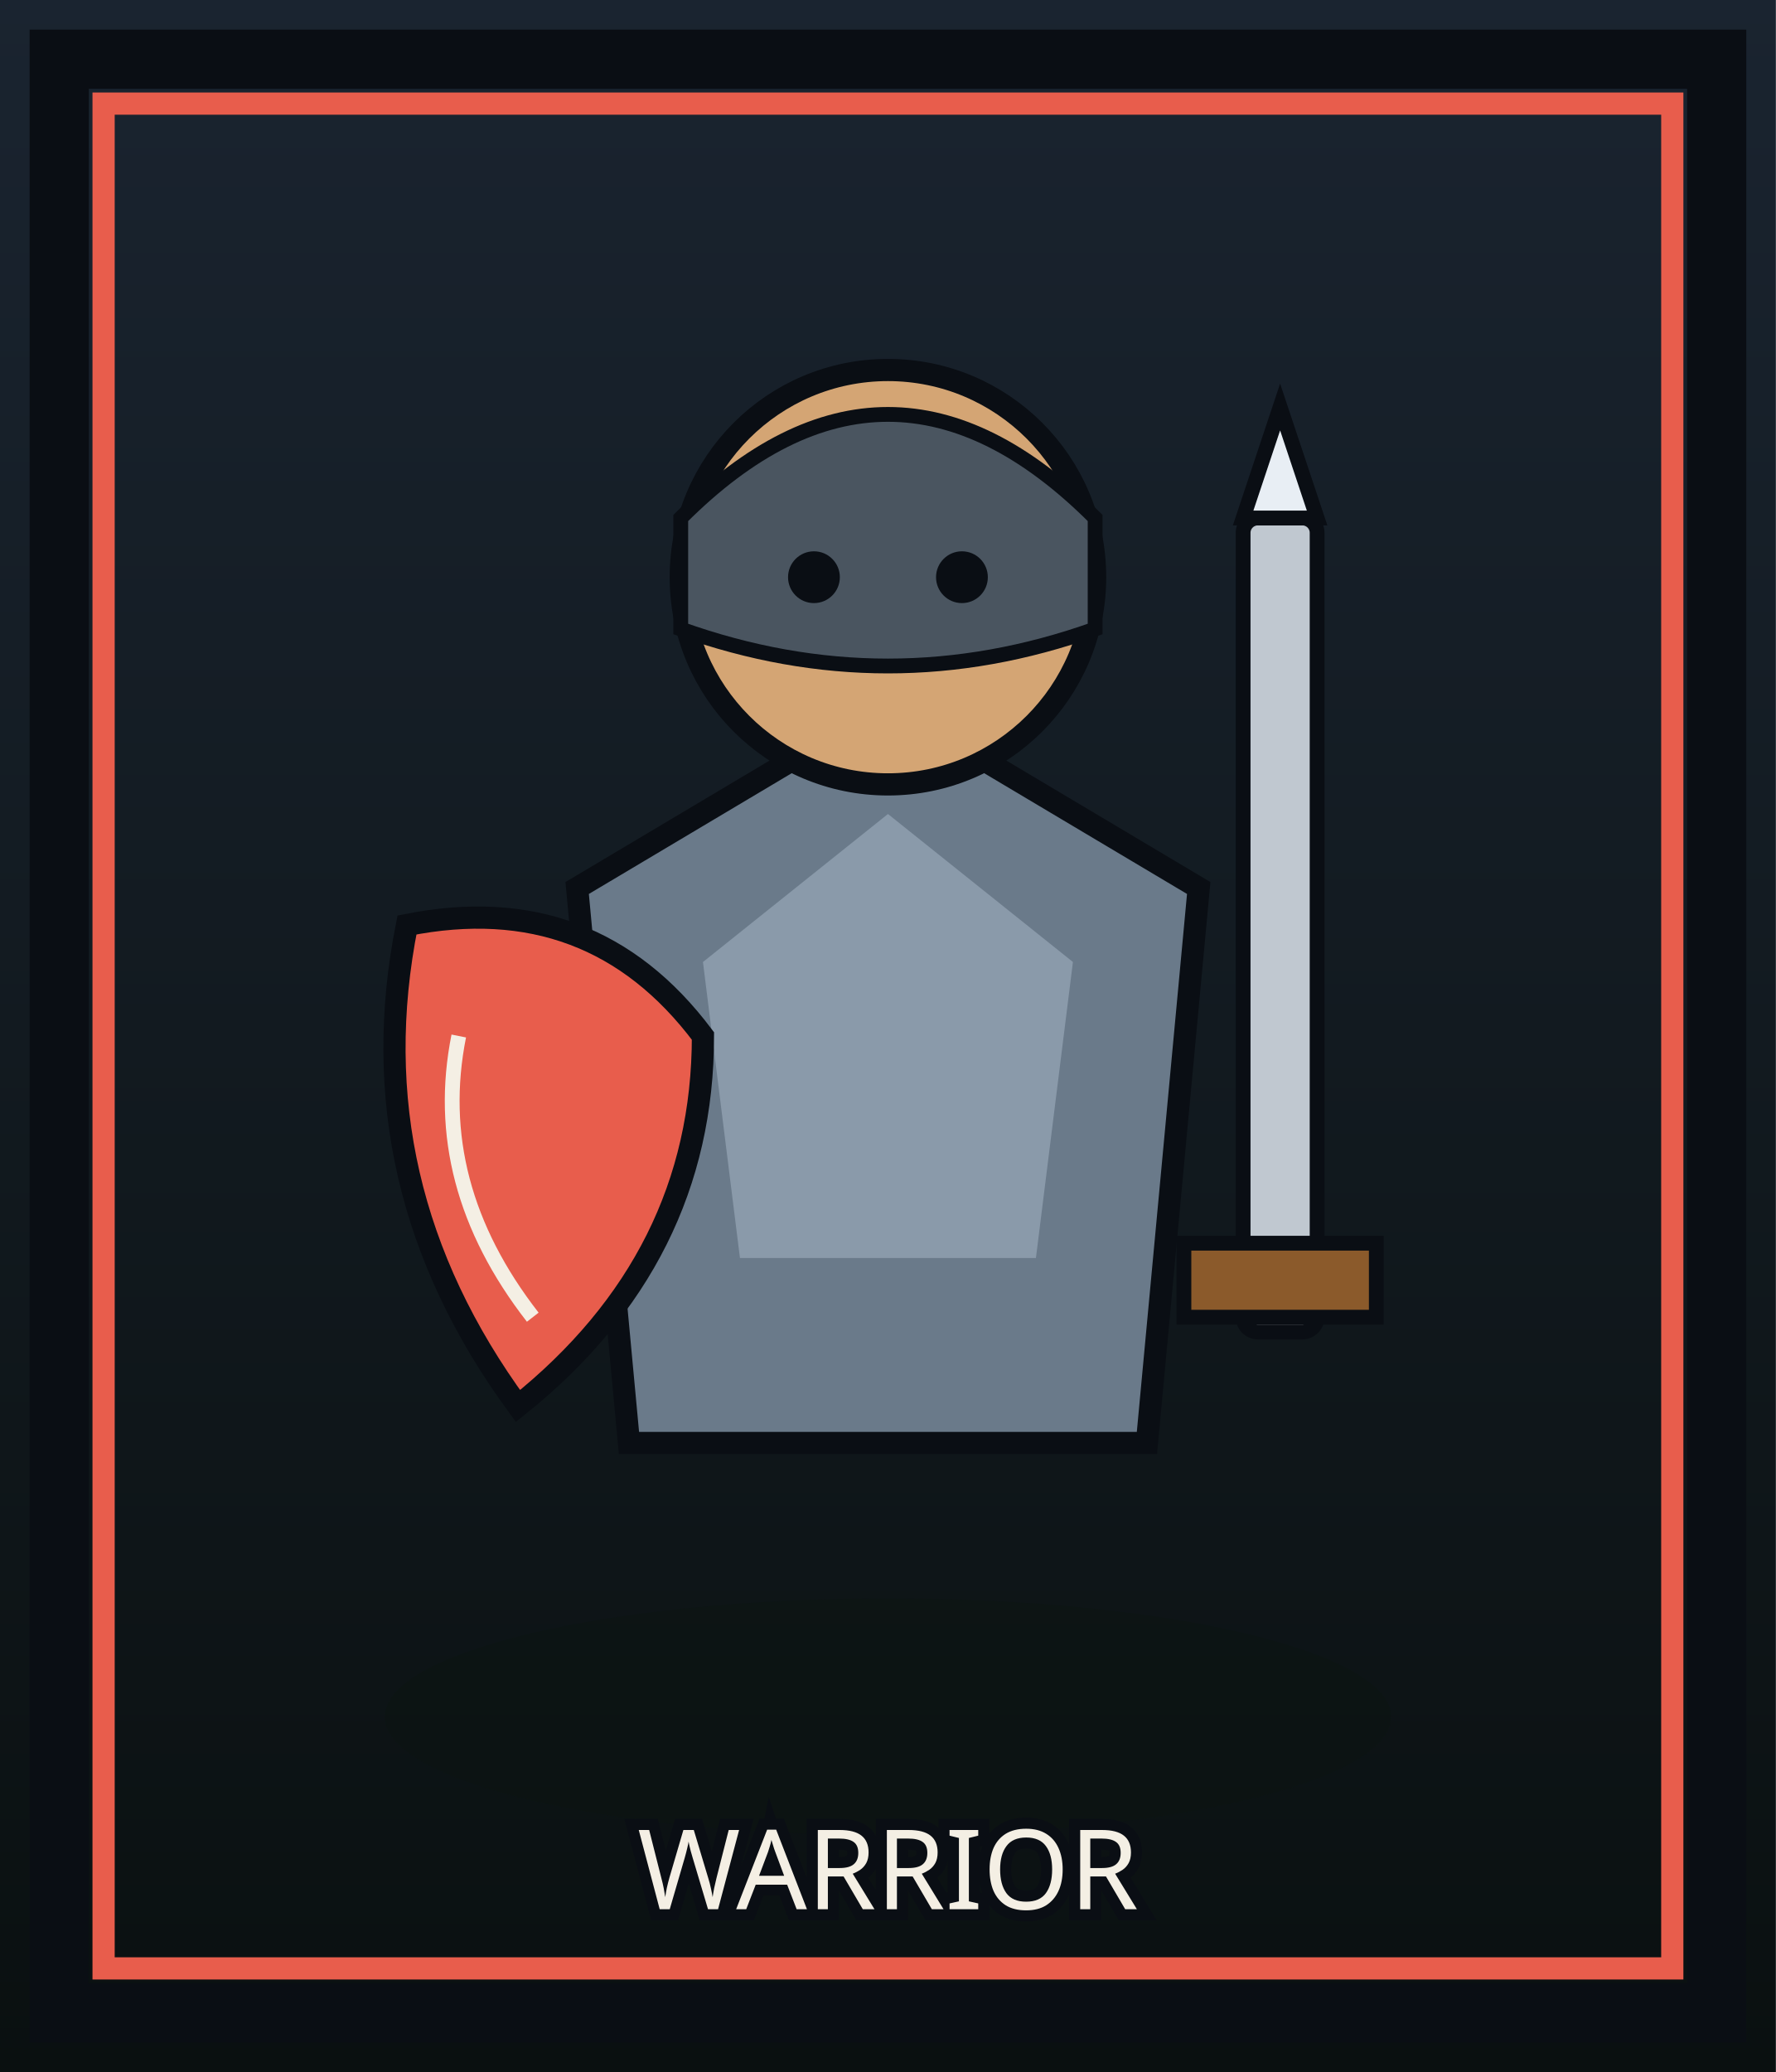
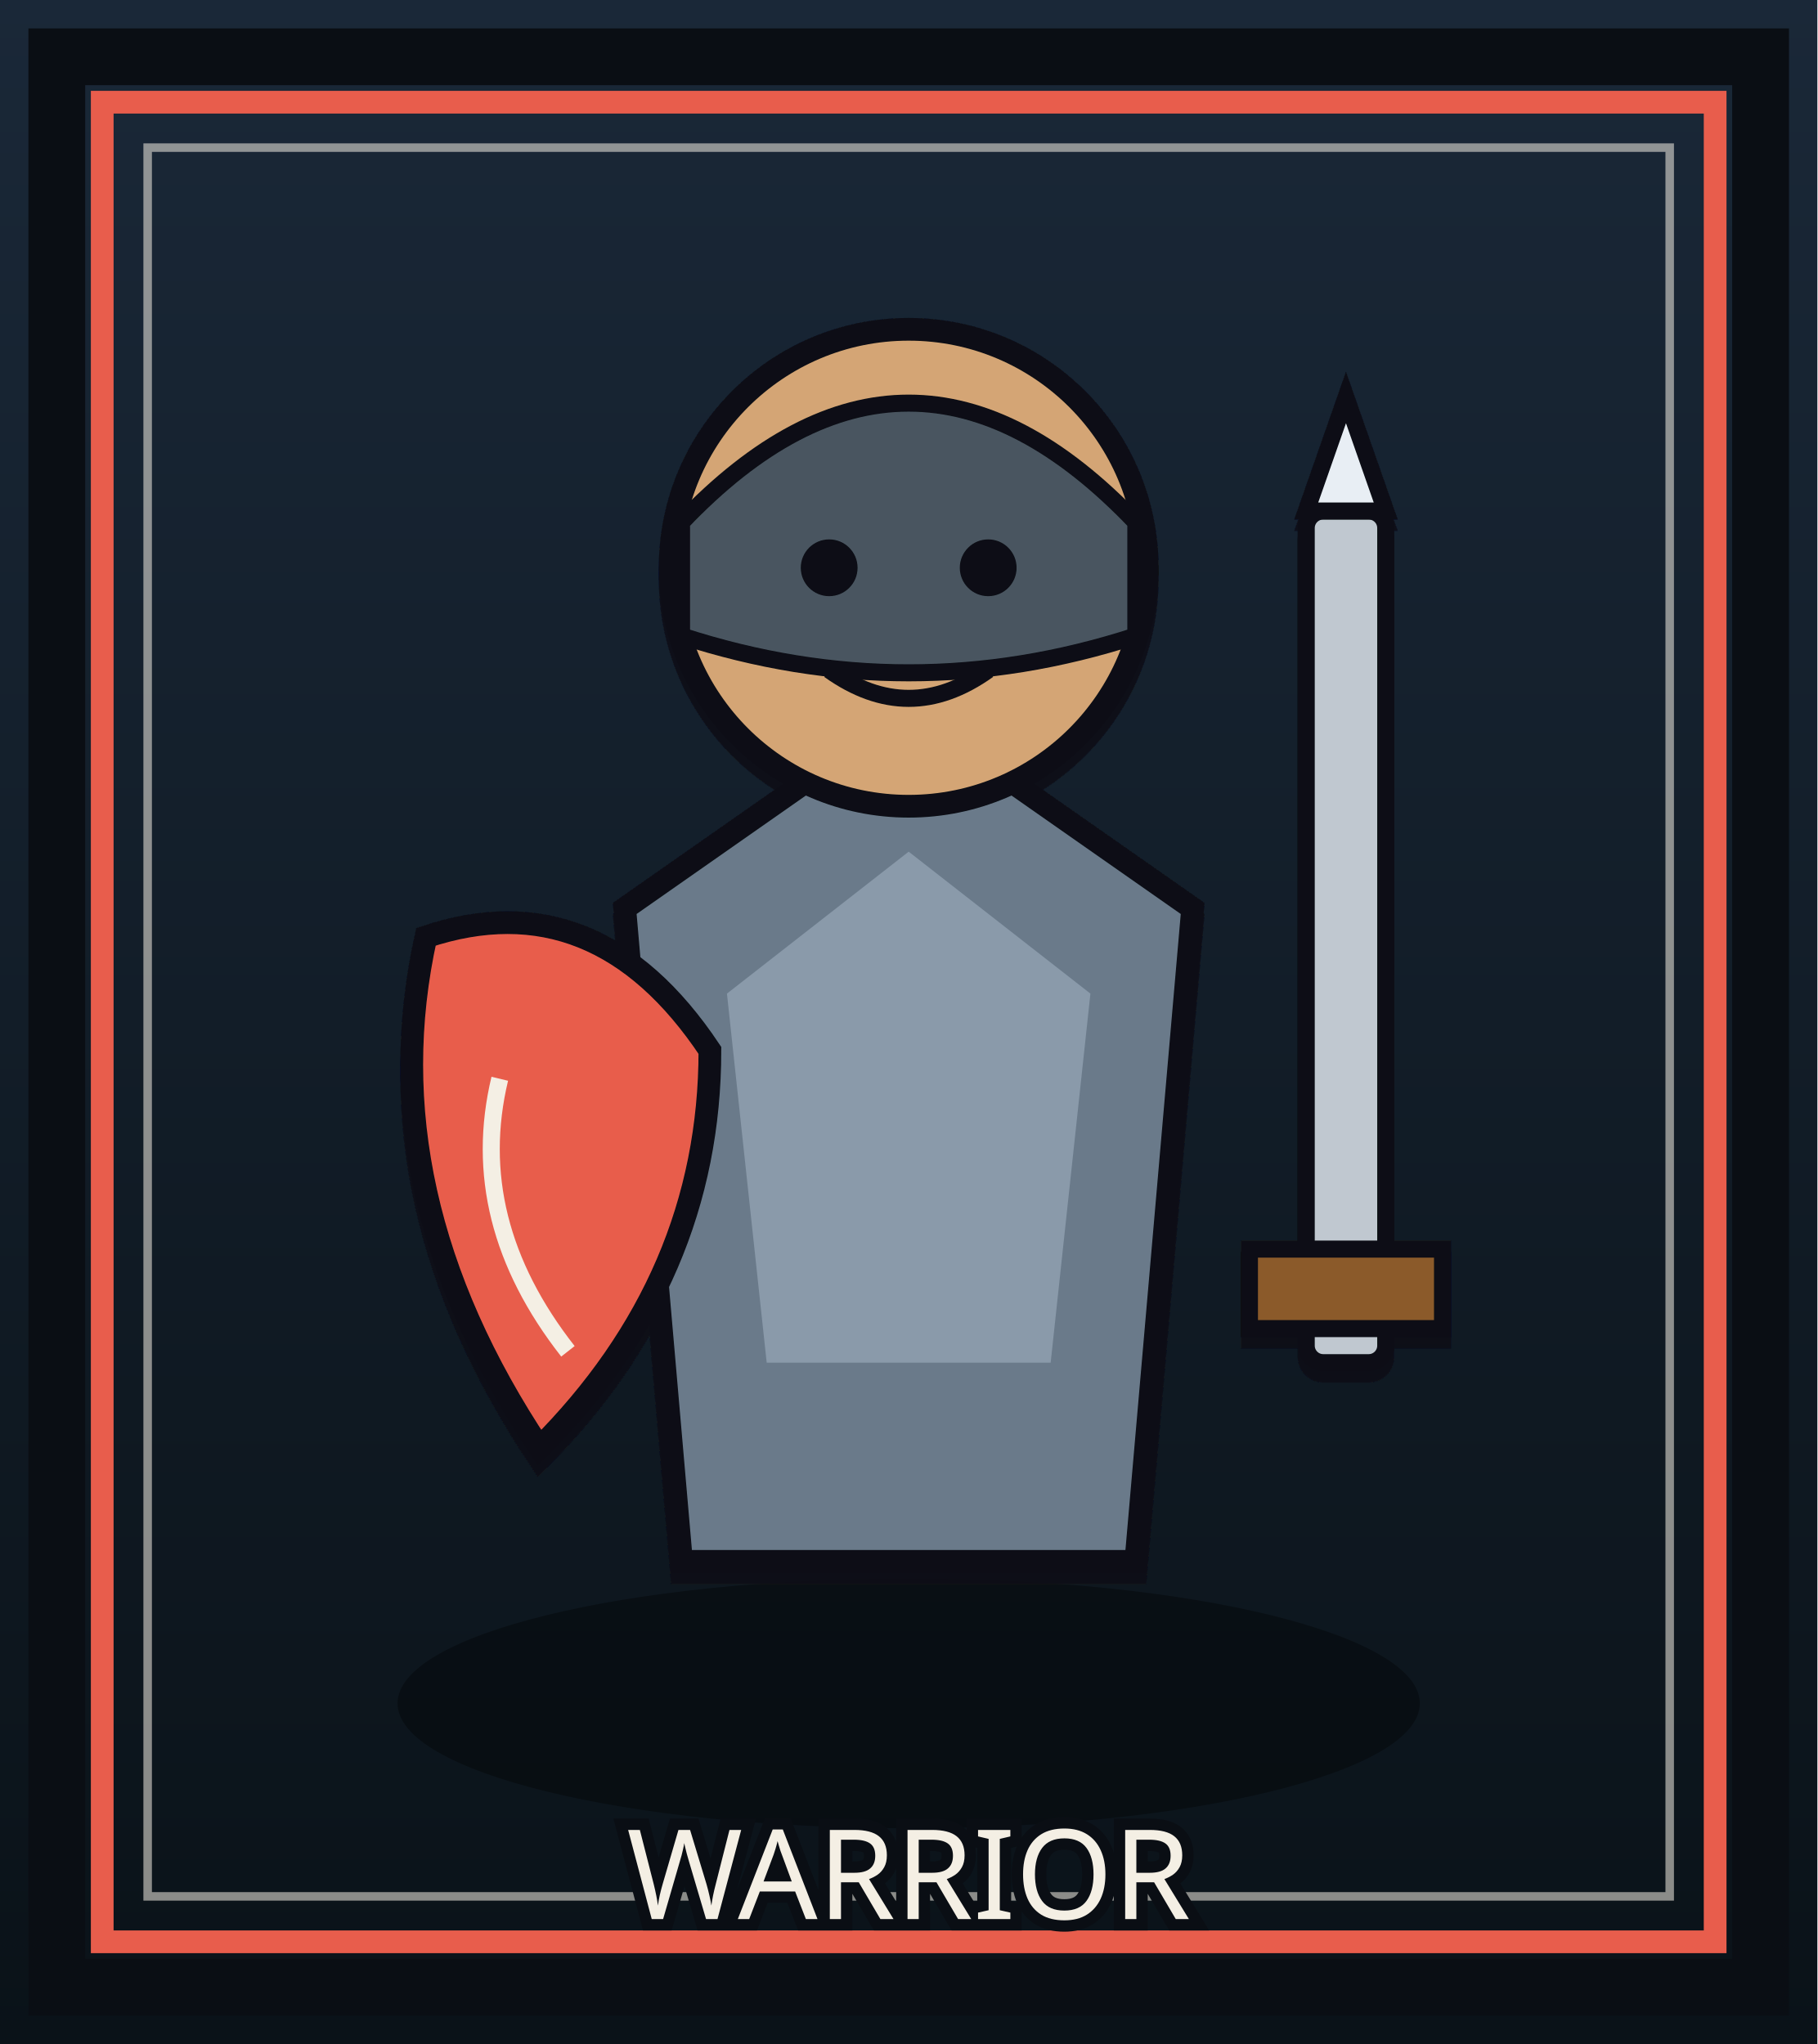
- <svg xmlns="http://www.w3.org/2000/svg" width="240" height="280" viewBox="0 0 240 280" fill="none">
+ <svg xmlns="http://www.w3.org/2000/svg" width="320" height="360" viewBox="0 0 320 360" fill="none">
  <defs>
    <linearGradient id="bg" x1="0" y1="0" x2="0" y2="1">
-       <stop offset="0%" stop-color="#1a2430" />
-       <stop offset="100%" stop-color="#0a1010" />
+       <stop offset="0%" stop-color="#1a2838" />
+       <stop offset="100%" stop-color="#0a1218" />
    </linearGradient>
+     <filter id="ink" x="-20%" y="-20%" width="140%" height="140%">
+       <feDropShadow dx="0" dy="2" stdDeviation="0" flood-color="#0a0e14" flood-opacity="0.9" />
+     </filter>
  </defs>
-   <rect width="240" height="280" fill="url(#bg)" />
-   <ellipse cx="120" cy="232" rx="68" ry="16" fill="#0a1410" opacity="0.45" />
-   <path d="M78 120 L120 95 L162 120 L155 195 L85 195Z" fill="#6a7a8a" stroke="#0a0e14" stroke-width="3" />
-   <path d="M95 130 L120 110 L145 130 L140 170 L100 170Z" fill="#8a9aaa" />
-   <circle cx="120" cy="78" r="28" fill="#d4a574" stroke="#0a0e14" stroke-width="3" />
-   <path d="M92 70 Q120 42 148 70 L148 85 Q120 95 92 85Z" fill="#4a5560" stroke="#0a0e14" stroke-width="2" />
-   <circle cx="110" cy="78" r="3.5" fill="#0a0e14" />
-   <circle cx="130" cy="78" r="3.5" fill="#0a0e14" />
-   <rect x="168" y="70" width="10" height="110" rx="2" fill="#c0c8d0" stroke="#0a0e14" stroke-width="2" />
-   <rect x="160" y="168" width="26" height="10" fill="#8b5a2b" stroke="#0a0e14" stroke-width="2" />
-   <path d="M173 55 L178 70 L168 70Z" fill="#e8eef4" stroke="#0a0e14" stroke-width="2" />
-   <path d="M55 125 Q48 160 70 190 Q95 170 95 140 Q80 120 55 125Z" fill="#e85d4c" stroke="#0a0e14" stroke-width="3" />
-   <path d="M62 140 Q58 160 72 178" stroke="#f4efe4" stroke-width="2" fill="none" />
-   <rect x="8" y="8" width="224" height="264" fill="none" stroke="#0a0e14" stroke-width="8" />
-   <rect x="14" y="14" width="212" height="252" fill="none" stroke="#e85d4c" stroke-width="3" />
-   <text x="120" y="258" text-anchor="middle" font-family="Impact, Arial Black, sans-serif" font-size="15" fill="#f4efe4" stroke="#0a0e14" stroke-width="3" paint-order="stroke">WARRIOR</text>
+   <rect width="320" height="360" fill="url(#bg)" />
+   <ellipse cx="160" cy="300" rx="90" ry="22" fill="#000" opacity="0.35" />
+   <g filter="url(#ink)">
+     <path d="M110 160 L160 125 L210 160 L200 275 L120 275 Z" fill="#6a7a8a" stroke="#0a0e14" stroke-width="4" />
+     <path d="M128 175 L160 150 L192 175 L185 240 L135 240 Z" fill="#8a9aaa" />
+     <circle cx="160" cy="100" r="42" fill="#d4a574" stroke="#0a0e14" stroke-width="4" />
+     <path d="M120 92 Q160 50 200 92 L200 112 Q160 125 120 112Z" fill="#4a5560" stroke="#0a0e14" stroke-width="3" />
+     <circle cx="146" cy="100" r="5" fill="#0a0e14" />
+     <circle cx="174" cy="100" r="5" fill="#0a0e14" />
+     <path d="M146 118 Q160 128 174 118" stroke="#0a0e14" stroke-width="3" fill="none" />
+     <rect x="230" y="90" width="14" height="150" rx="3" fill="#c0c8d0" stroke="#0a0e14" stroke-width="3" />
+     <rect x="220" y="220" width="34" height="14" fill="#8b5a2b" stroke="#0a0e14" stroke-width="3" />
+     <path d="M237 70 L244 90 L230 90Z" fill="#e8eef4" stroke="#0a0e14" stroke-width="3" />
+     <path d="M75 165 Q65 210 95 255 Q125 225 125 185 Q105 155 75 165Z" fill="#e85d4c" stroke="#0a0e14" stroke-width="4" />
+     <path d="M88 190 Q82 215 100 238" stroke="#f4efe4" stroke-width="3" fill="none" />
+   </g>
+   <rect x="10" y="10" width="300" height="340" fill="none" stroke="#0a0e14" stroke-width="10" />
+   <rect x="18" y="18" width="284" height="324" fill="none" stroke="#e85d4c" stroke-width="4" />
+   <rect x="26" y="26" width="268" height="308" fill="none" stroke="#f4efe4" stroke-width="1.5" opacity="0.55" />
+   <text x="160" y="338" text-anchor="middle" font-family="Impact, Arial Black, sans-serif" font-size="22" fill="#f4efe4" stroke="#0a0e14" stroke-width="4" paint-order="stroke">WARRIOR</text>
</svg>
